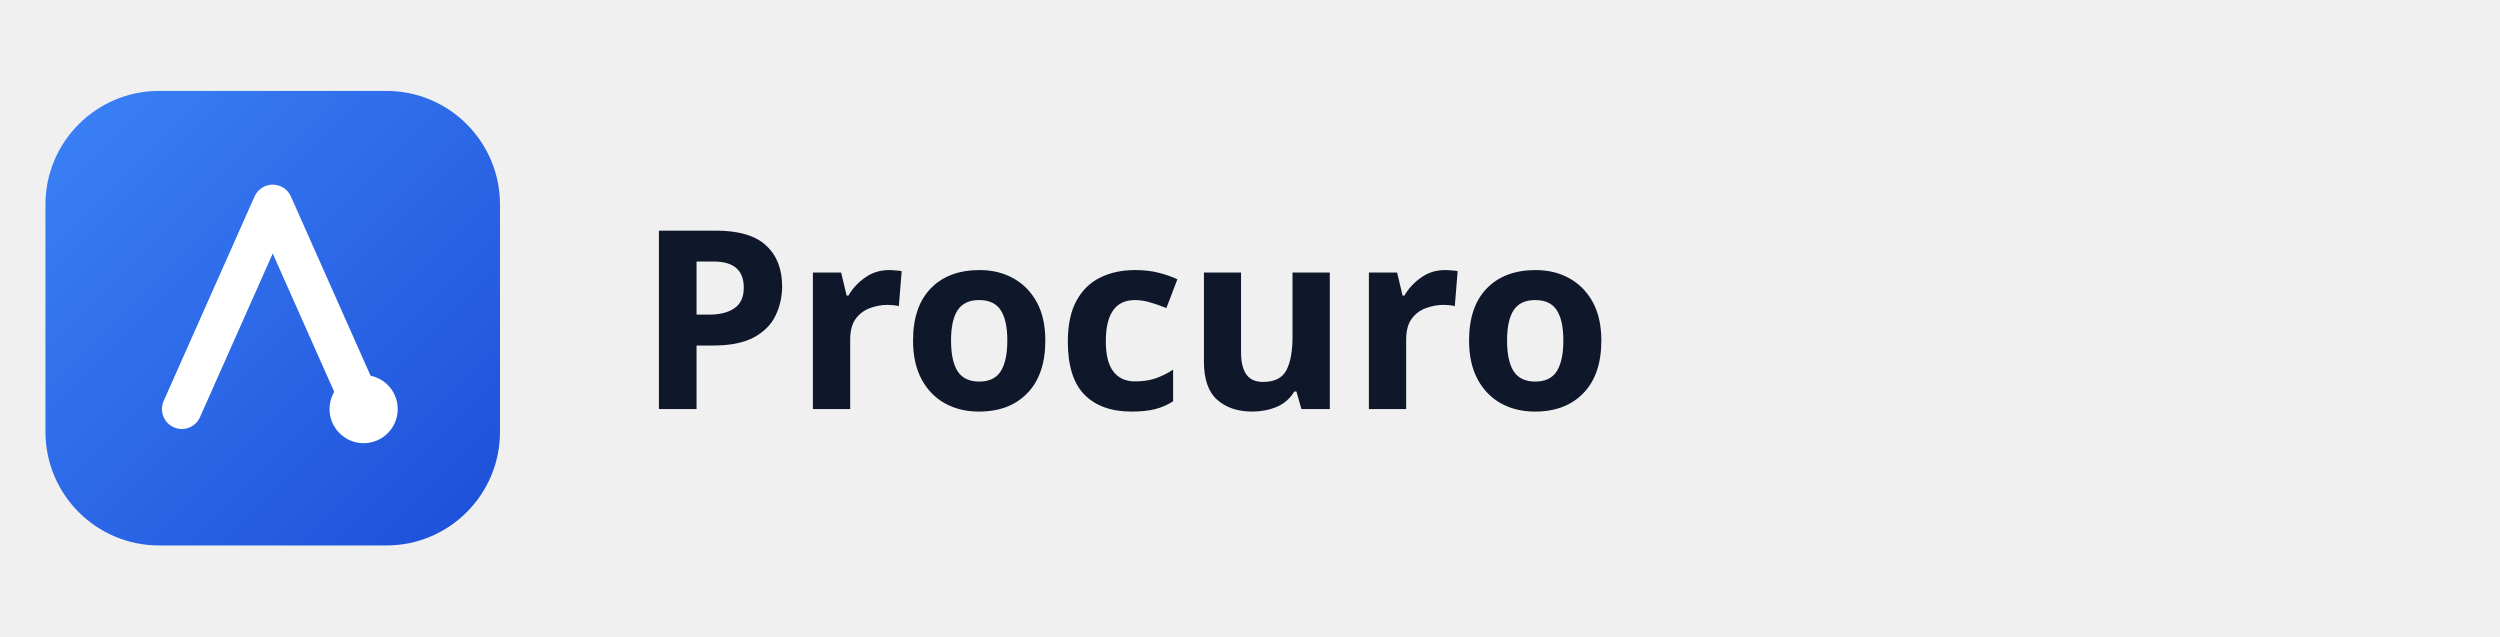
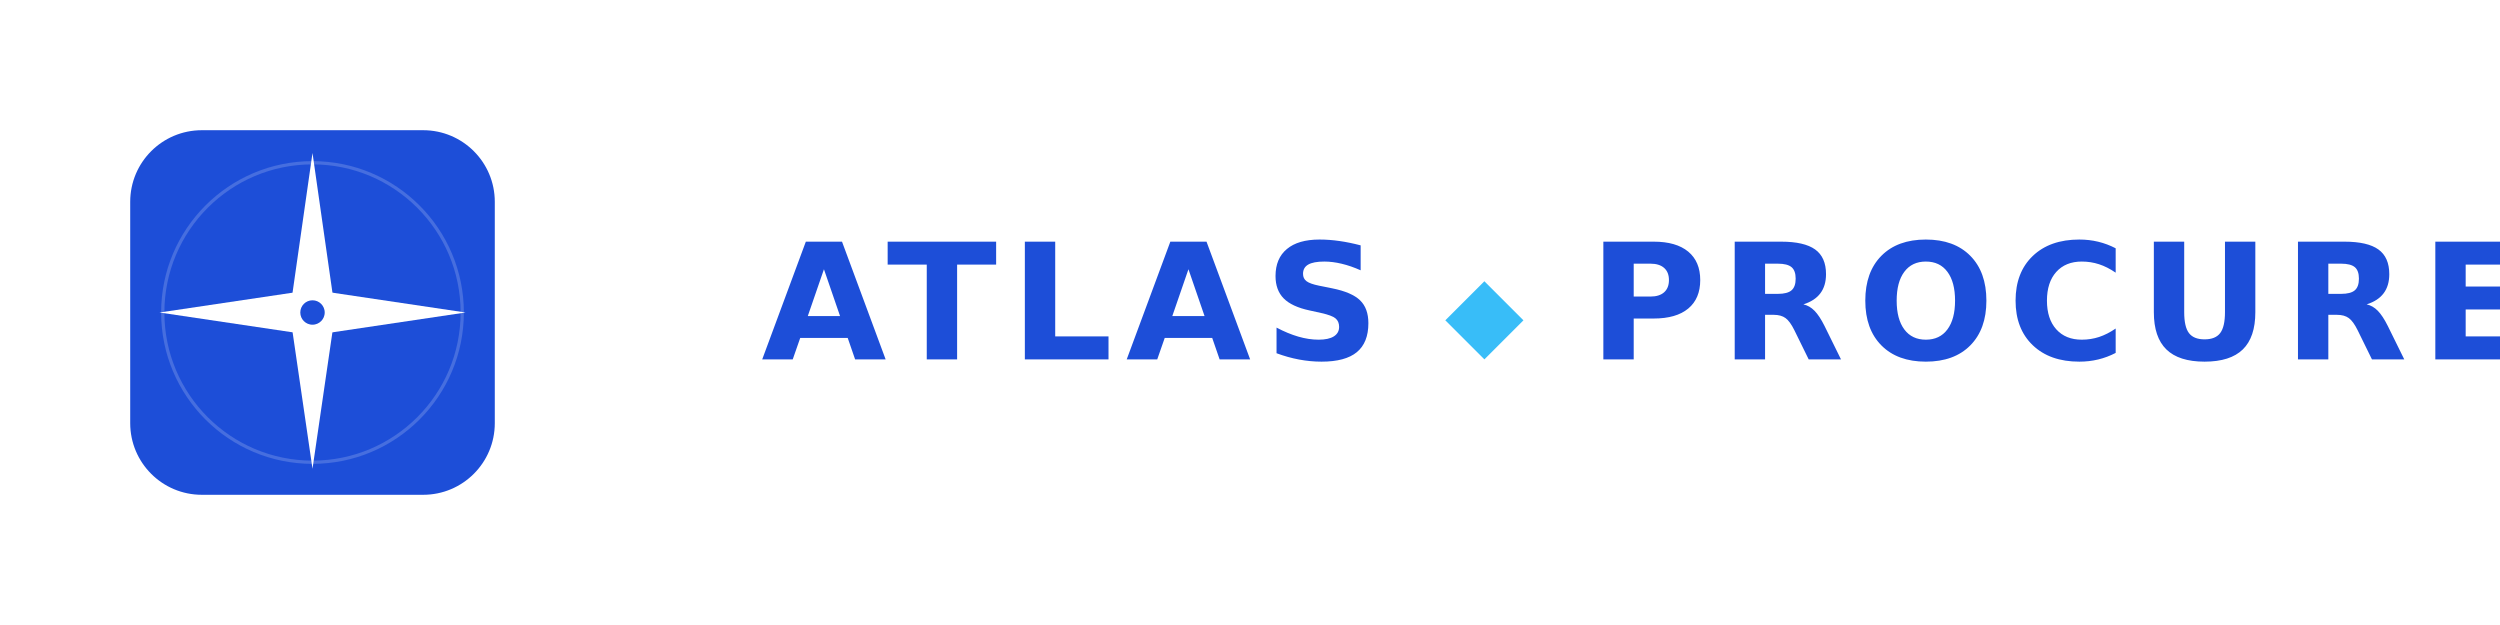
- <svg xmlns="http://www.w3.org/2000/svg" viewBox="0 0 220 56" role="img" aria-label="Procuro">
-   <defs>
-     <linearGradient id="pgrad" x1="0" y1="0" x2="1" y2="1">
-       <stop offset="0" stop-color="#3b82f6" />
-       <stop offset="1" stop-color="#1d4ed8" />
-     </linearGradient>
-   </defs>
-   <g>
-     <rect x="4" y="8" width="40" height="40" rx="10" fill="url(#pgrad)" />
-     <path d="M16 36 L24 18 L32 36" fill="none" stroke="#ffffff" stroke-width="3.5" stroke-linecap="round" stroke-linejoin="round" />
-     <circle cx="32" cy="36" r="3" fill="#ffffff" />
+ <svg xmlns="http://www.w3.org/2000/svg" viewBox="0 0 960 240" width="960" height="240">
+   <rect width="960" height="240" fill="#FFFFFF" />
+   <g transform="translate(40,40) scale(0.625)">
+     <rect x="16" y="16" width="224" height="224" rx="44" fill="#1D4ED8" />
+     <circle cx="128" cy="128" r="92" fill="none" stroke="#FFFFFF" stroke-opacity="0.18" stroke-width="2" />
+     <g fill="#FFFFFF">
+       <polygon points="128,30 142,128 128,118 114,128" />
+       <polygon points="128,224 142,128 128,138 114,128" />
+       <polygon points="222,128 128,142 138,128 128,114" />
+       <polygon points="34,128 128,142 118,128 128,114" />
+     </g>
+     <g fill="#38BDF8" opacity="0.95">
+       <polygon points="180,76 132,124 132,132 124,132" />
+       <polygon points="76,180 124,132 124,124 132,124" />
+     </g>
+     <circle cx="128" cy="128" r="9" fill="#1D4ED8" stroke="#FFFFFF" stroke-width="3" />
  </g>
-   <g fill="#0f172a" font-family="'Plus Jakarta Sans', system-ui, sans-serif" font-weight="700">
-     <text x="56" y="36" font-size="22">Procuro</text>
+   <g font-family="DejaVu Sans, system-ui, -apple-system, Inter, Segoe UI, Helvetica, Arial, sans-serif" font-weight="800" font-size="62" letter-spacing="5" fill="#1D4ED8">
+     <text x="530" y="138" text-anchor="end">ATLAS</text>
+     <text x="610" y="138" text-anchor="start">PROCURE</text>
  </g>
+   <polygon points="570,108 585,123 570,138 555,123" fill="#38BDF8" />
</svg>
